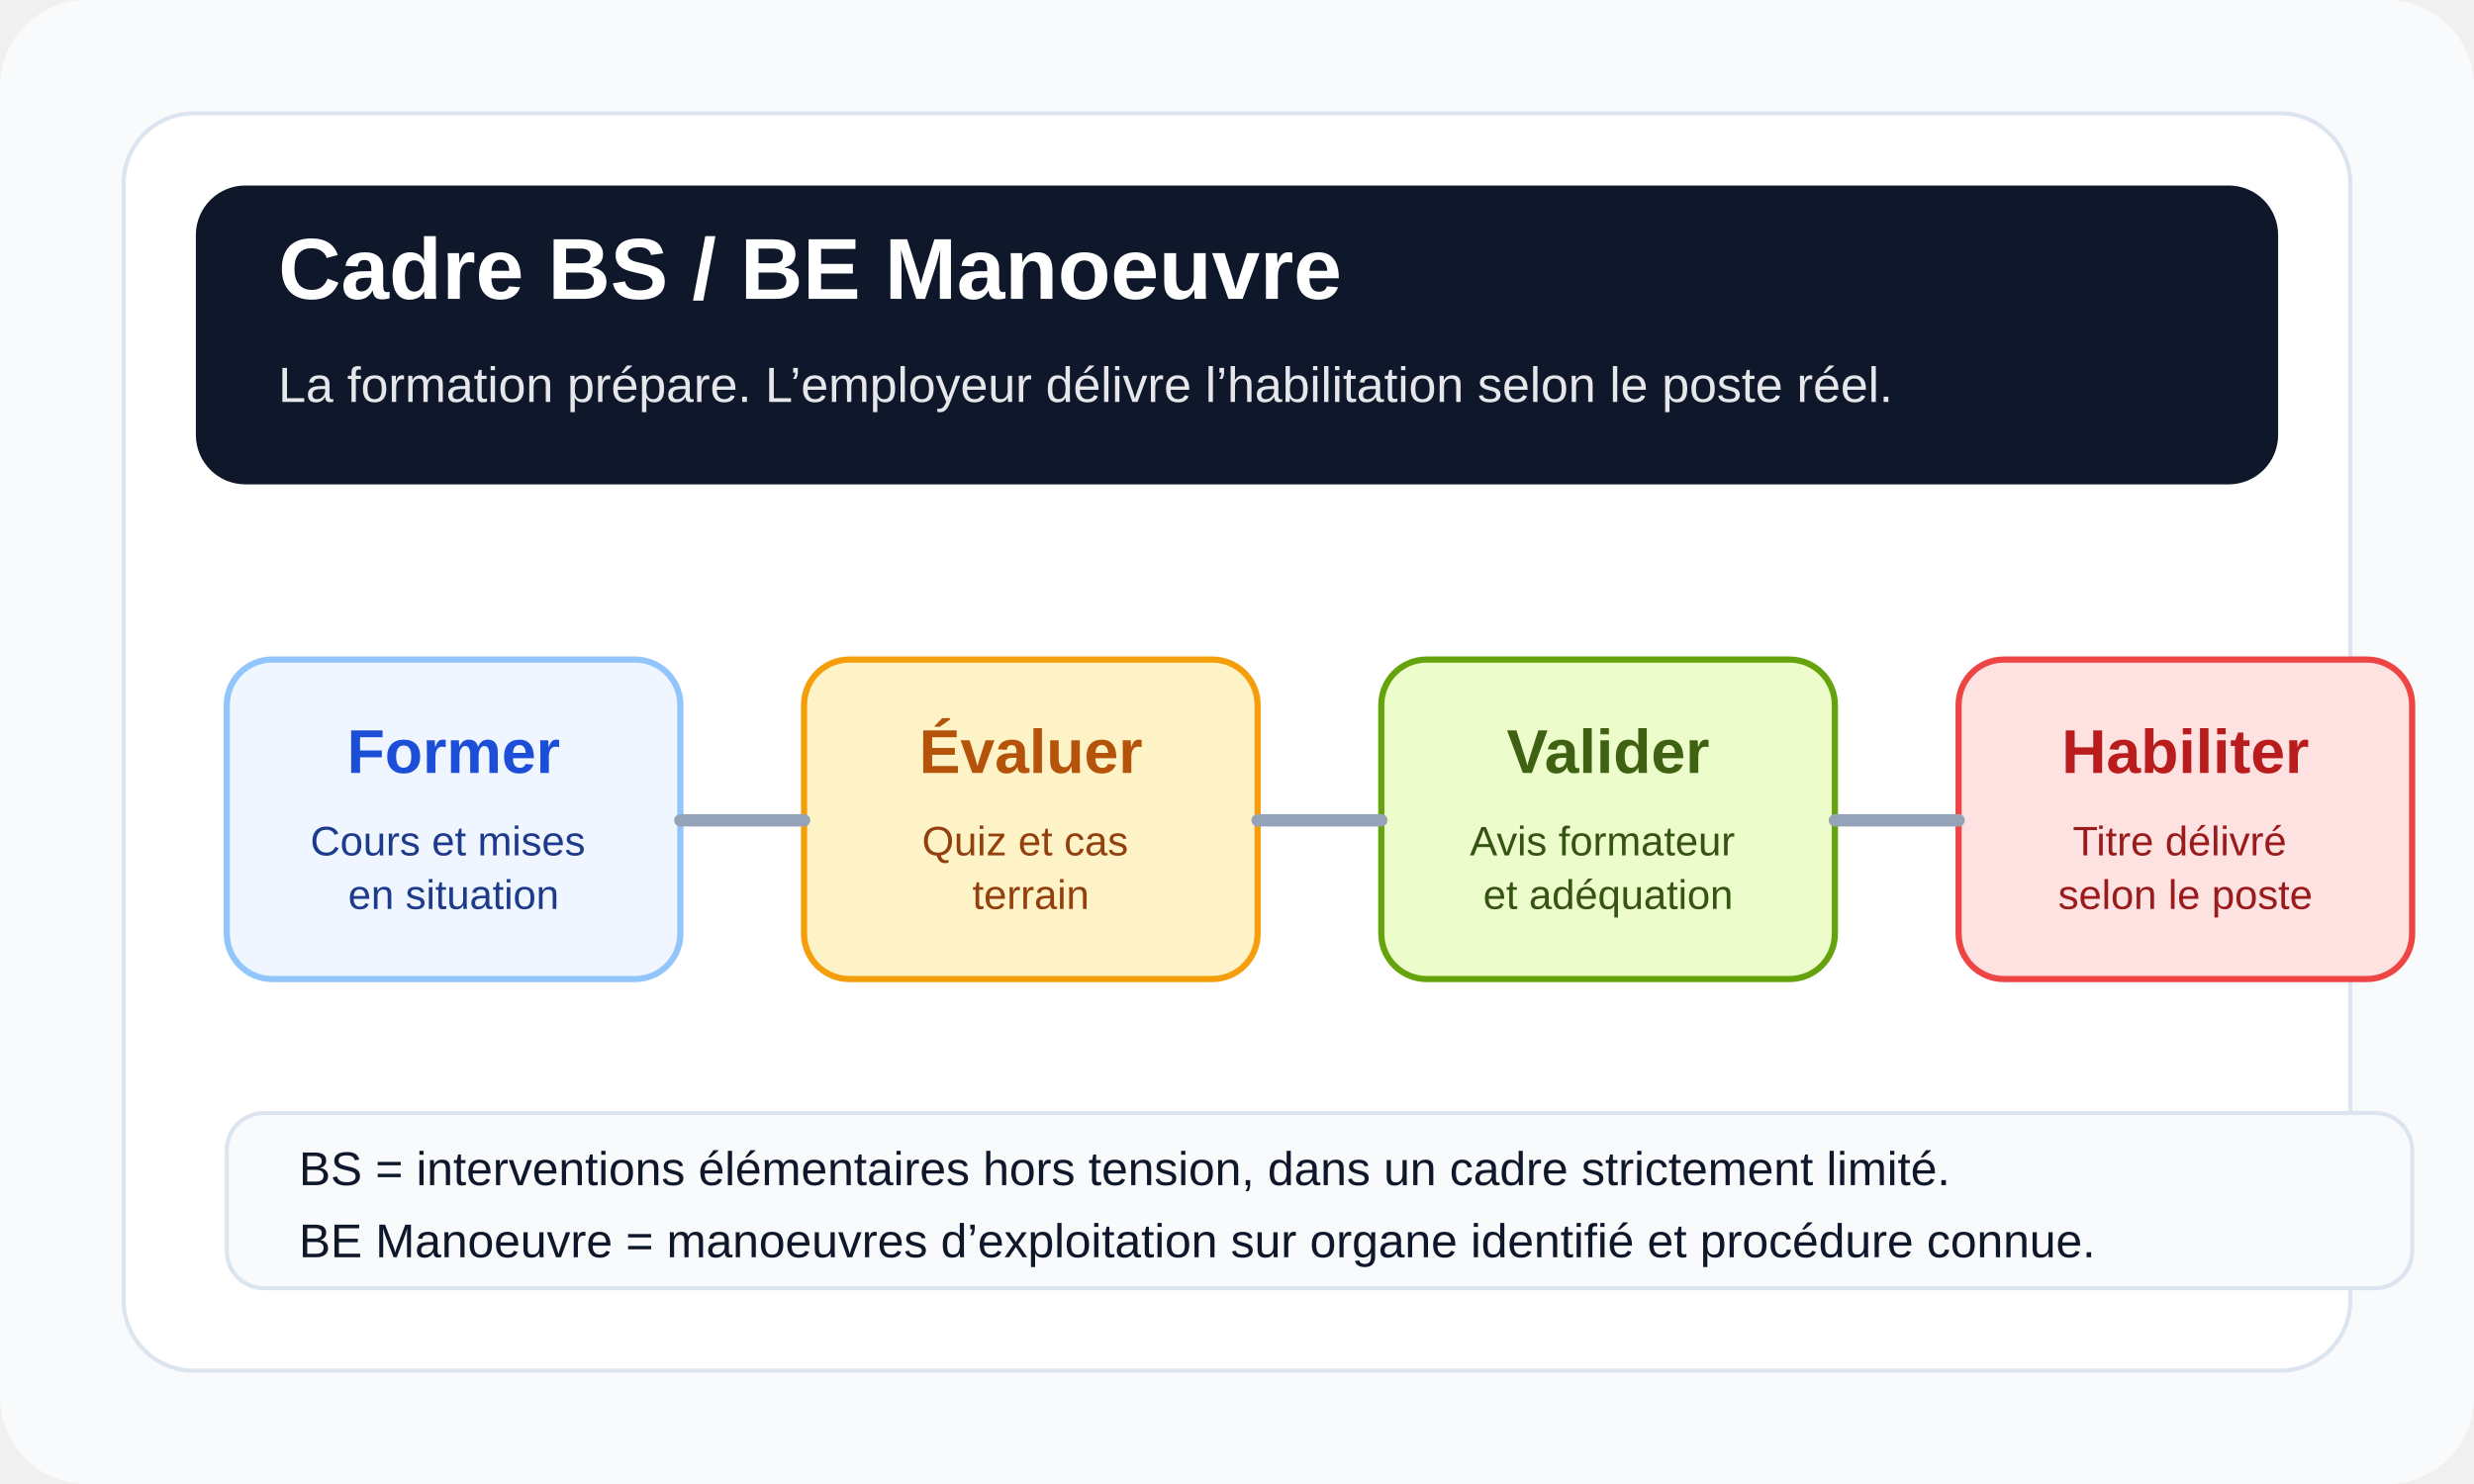
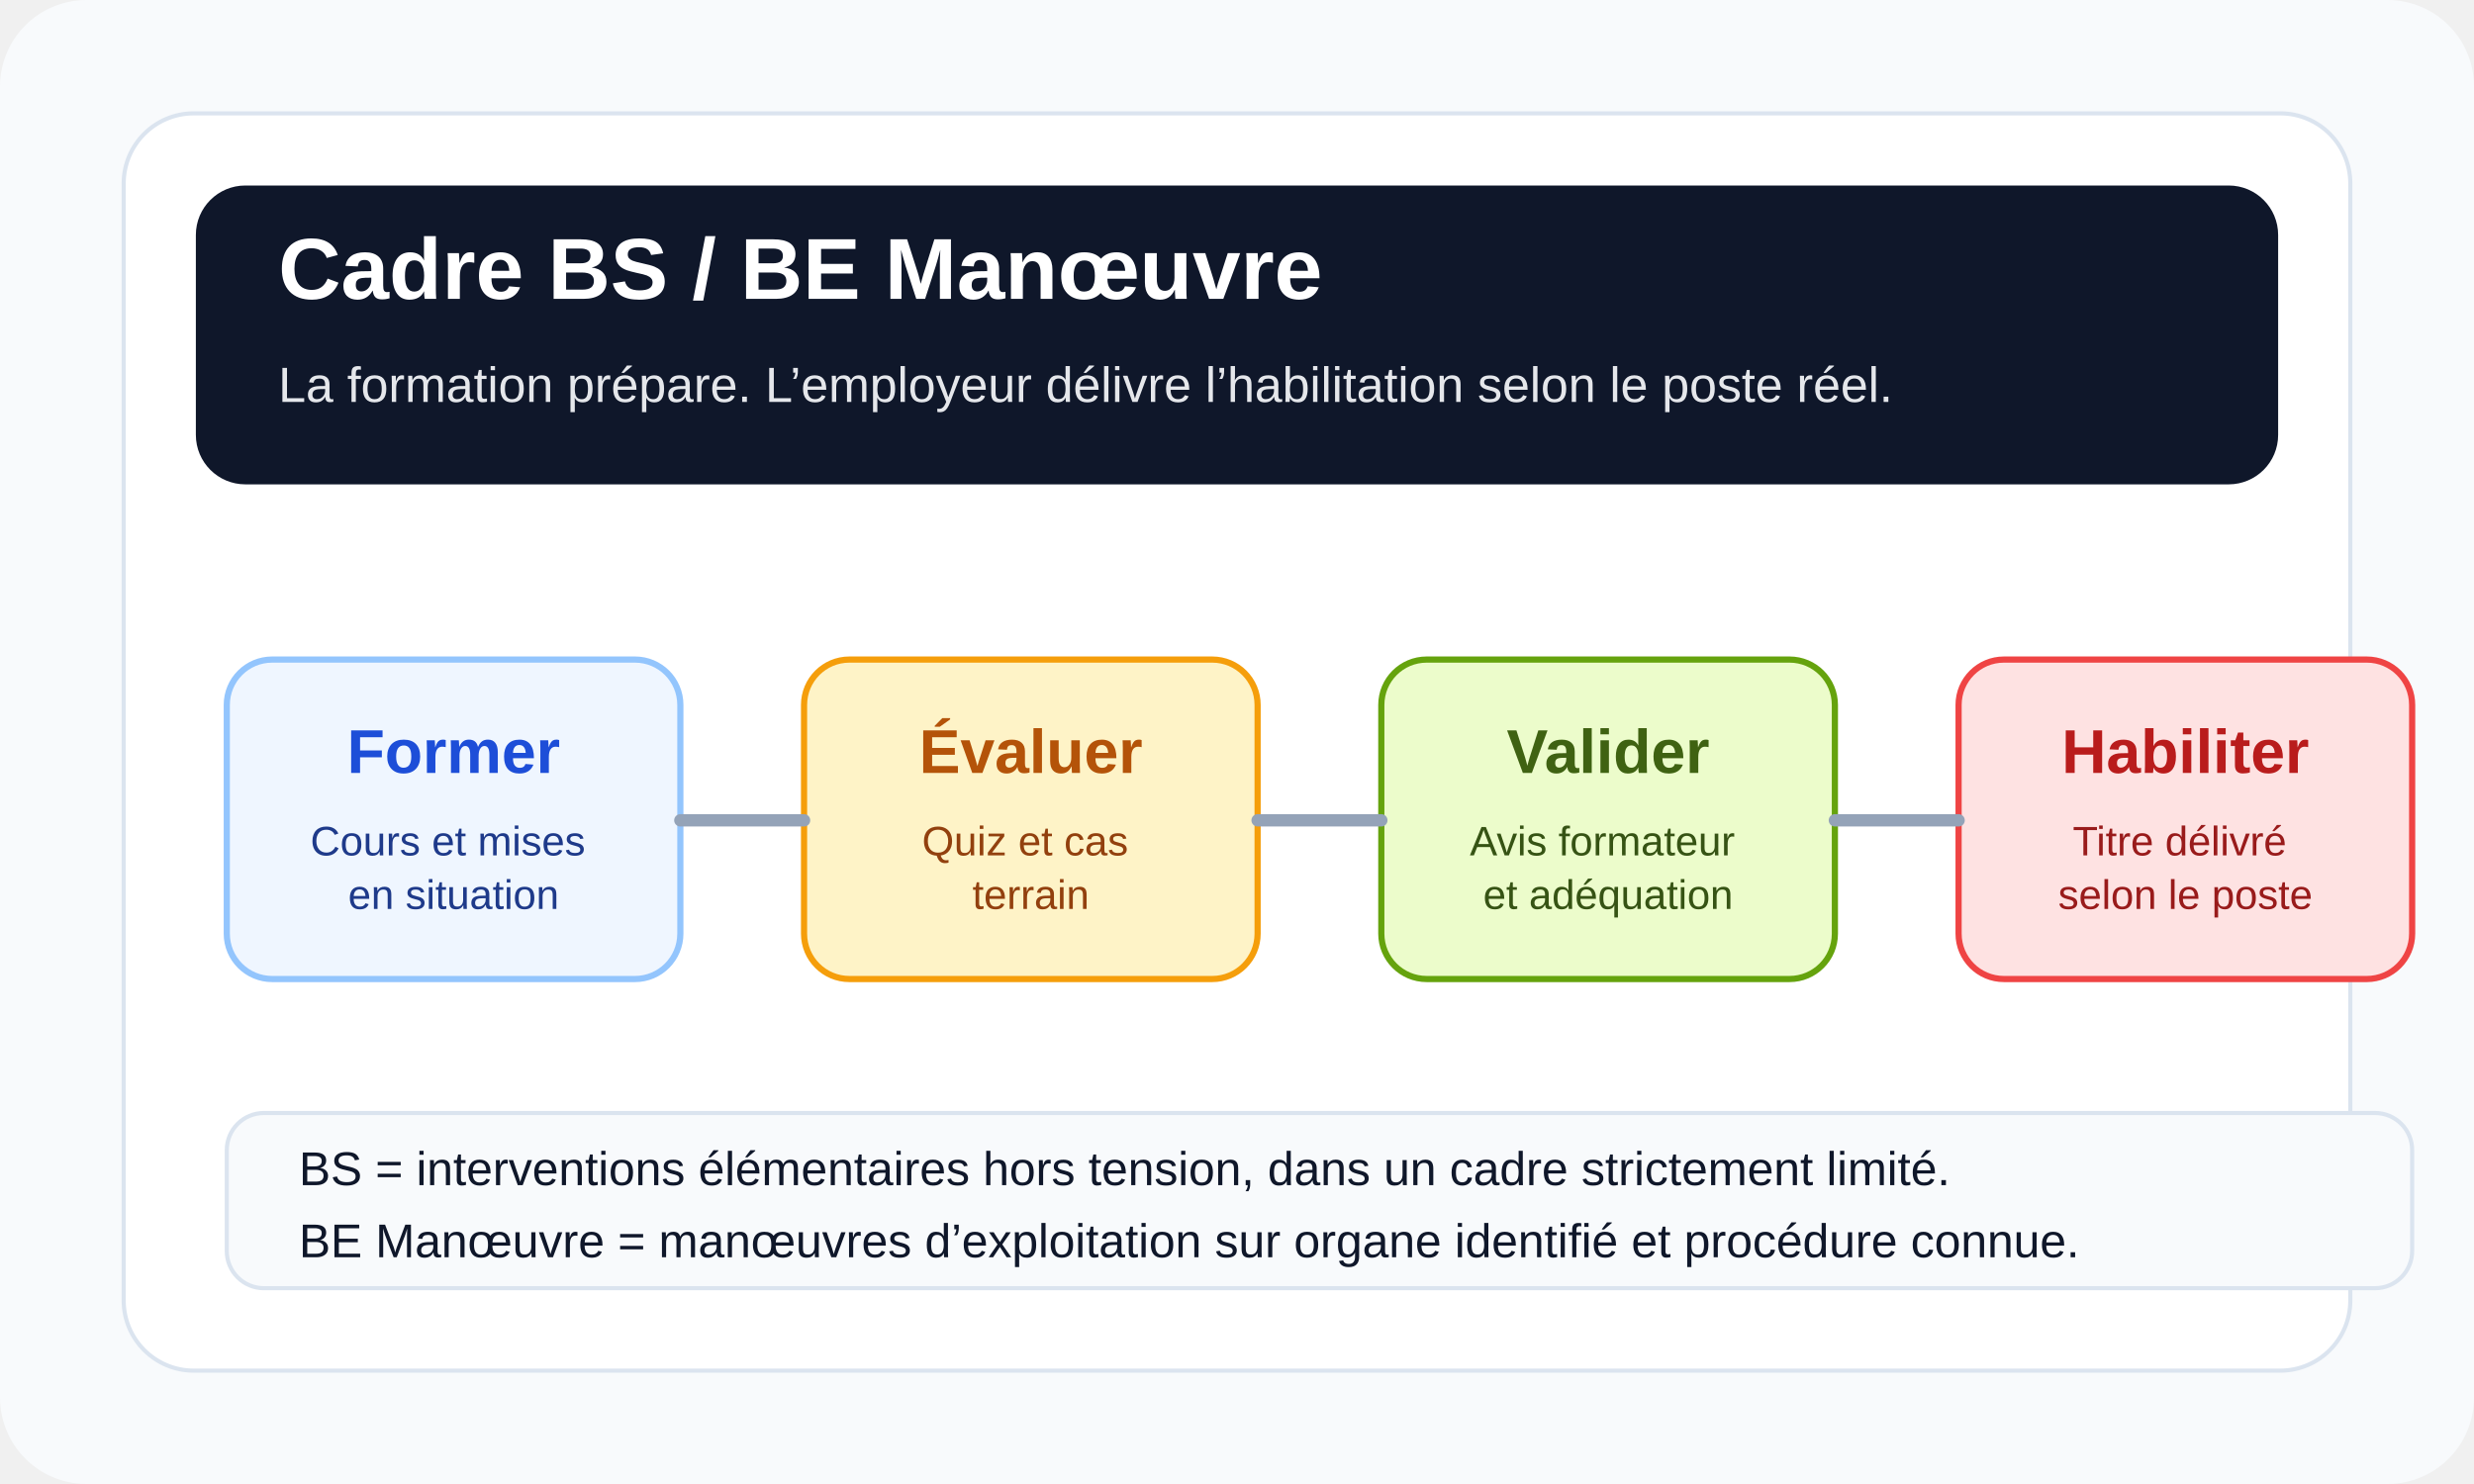
<svg xmlns="http://www.w3.org/2000/svg" width="1200" height="720" viewBox="0 0 1200 720">
  <rect width="1200" height="720" rx="42" fill="#f8fafc" />
  <rect x="60" y="55" width="1080" height="610" rx="34" fill="#ffffff" stroke="#dbe4ef" stroke-width="2" />
  <rect x="95" y="90" width="1010" height="145" rx="24" fill="#0f172a" />
  <text x="135" y="145" font-family="Arial, Helvetica, sans-serif" font-size="42" font-weight="700" fill="#ffffff">
-     Cadre BS / BE Manoeuvre
+     Cadre BS / BE Manœuvre
  </text>
  <text x="135" y="195" font-family="Arial, Helvetica, sans-serif" font-size="24" fill="#e5e7eb">
    La formation prépare. L’employeur délivre l’habilitation selon le poste réel.
  </text>
  <rect x="110" y="320" width="220" height="155" rx="22" fill="#eff6ff" stroke="#93c5fd" stroke-width="3" />
  <text x="220" y="375" text-anchor="middle" font-family="Arial, Helvetica, sans-serif" font-size="30" font-weight="700" fill="#1d4ed8">
    Former
  </text>
  <text x="220" y="415" text-anchor="middle" font-family="Arial, Helvetica, sans-serif" font-size="20" fill="#1e3a8a">
    <tspan x="220" dy="0">Cours et mises</tspan>
    <tspan x="220" dy="26">en situation</tspan>
  </text>
  <rect x="390" y="320" width="220" height="155" rx="22" fill="#fef3c7" stroke="#f59e0b" stroke-width="3" />
  <text x="500" y="375" text-anchor="middle" font-family="Arial, Helvetica, sans-serif" font-size="30" font-weight="700" fill="#b45309">
    Évaluer
  </text>
  <text x="500" y="415" text-anchor="middle" font-family="Arial, Helvetica, sans-serif" font-size="20" fill="#92400e">
    <tspan x="500" dy="0">Quiz et cas</tspan>
    <tspan x="500" dy="26">terrain</tspan>
  </text>
  <line x1="330" y1="398" x2="390" y2="398" stroke="#94a3b8" stroke-width="6" stroke-linecap="round" />
  <rect x="670" y="320" width="220" height="155" rx="22" fill="#ecfccb" stroke="#65a30d" stroke-width="3" />
  <text x="780" y="375" text-anchor="middle" font-family="Arial, Helvetica, sans-serif" font-size="30" font-weight="700" fill="#3f6212">
    Valider
  </text>
  <text x="780" y="415" text-anchor="middle" font-family="Arial, Helvetica, sans-serif" font-size="20" fill="#365314">
    <tspan x="780" dy="0">Avis formateur</tspan>
    <tspan x="780" dy="26">et adéquation</tspan>
  </text>
  <line x1="610" y1="398" x2="670" y2="398" stroke="#94a3b8" stroke-width="6" stroke-linecap="round" />
  <rect x="950" y="320" width="220" height="155" rx="22" fill="#fee2e2" stroke="#ef4444" stroke-width="3" />
  <text x="1060" y="375" text-anchor="middle" font-family="Arial, Helvetica, sans-serif" font-size="30" font-weight="700" fill="#b91c1c">
    Habiliter
  </text>
  <text x="1060" y="415" text-anchor="middle" font-family="Arial, Helvetica, sans-serif" font-size="20" fill="#991b1b">
    <tspan x="1060" dy="0">Titre délivré</tspan>
    <tspan x="1060" dy="26">selon le poste</tspan>
  </text>
  <line x1="890" y1="398" x2="950" y2="398" stroke="#94a3b8" stroke-width="6" stroke-linecap="round" />
  <rect x="110" y="540" width="1060" height="85" rx="18" fill="#f8fafc" stroke="#dbe4ef" stroke-width="2" />
  <text x="145" y="575" font-family="Arial, Helvetica, sans-serif" font-size="23" fill="#0f172a">
    BS = interventions élémentaires hors tension, dans un cadre strictement limité.
  </text>
  <text x="145" y="610" font-family="Arial, Helvetica, sans-serif" font-size="23" fill="#0f172a">
-     BE Manoeuvre = manoeuvres d’exploitation sur organe identifié et procédure connue.
+     BE Manœuvre = manœuvres d’exploitation sur organe identifié et procédure connue.
  </text>
</svg>
